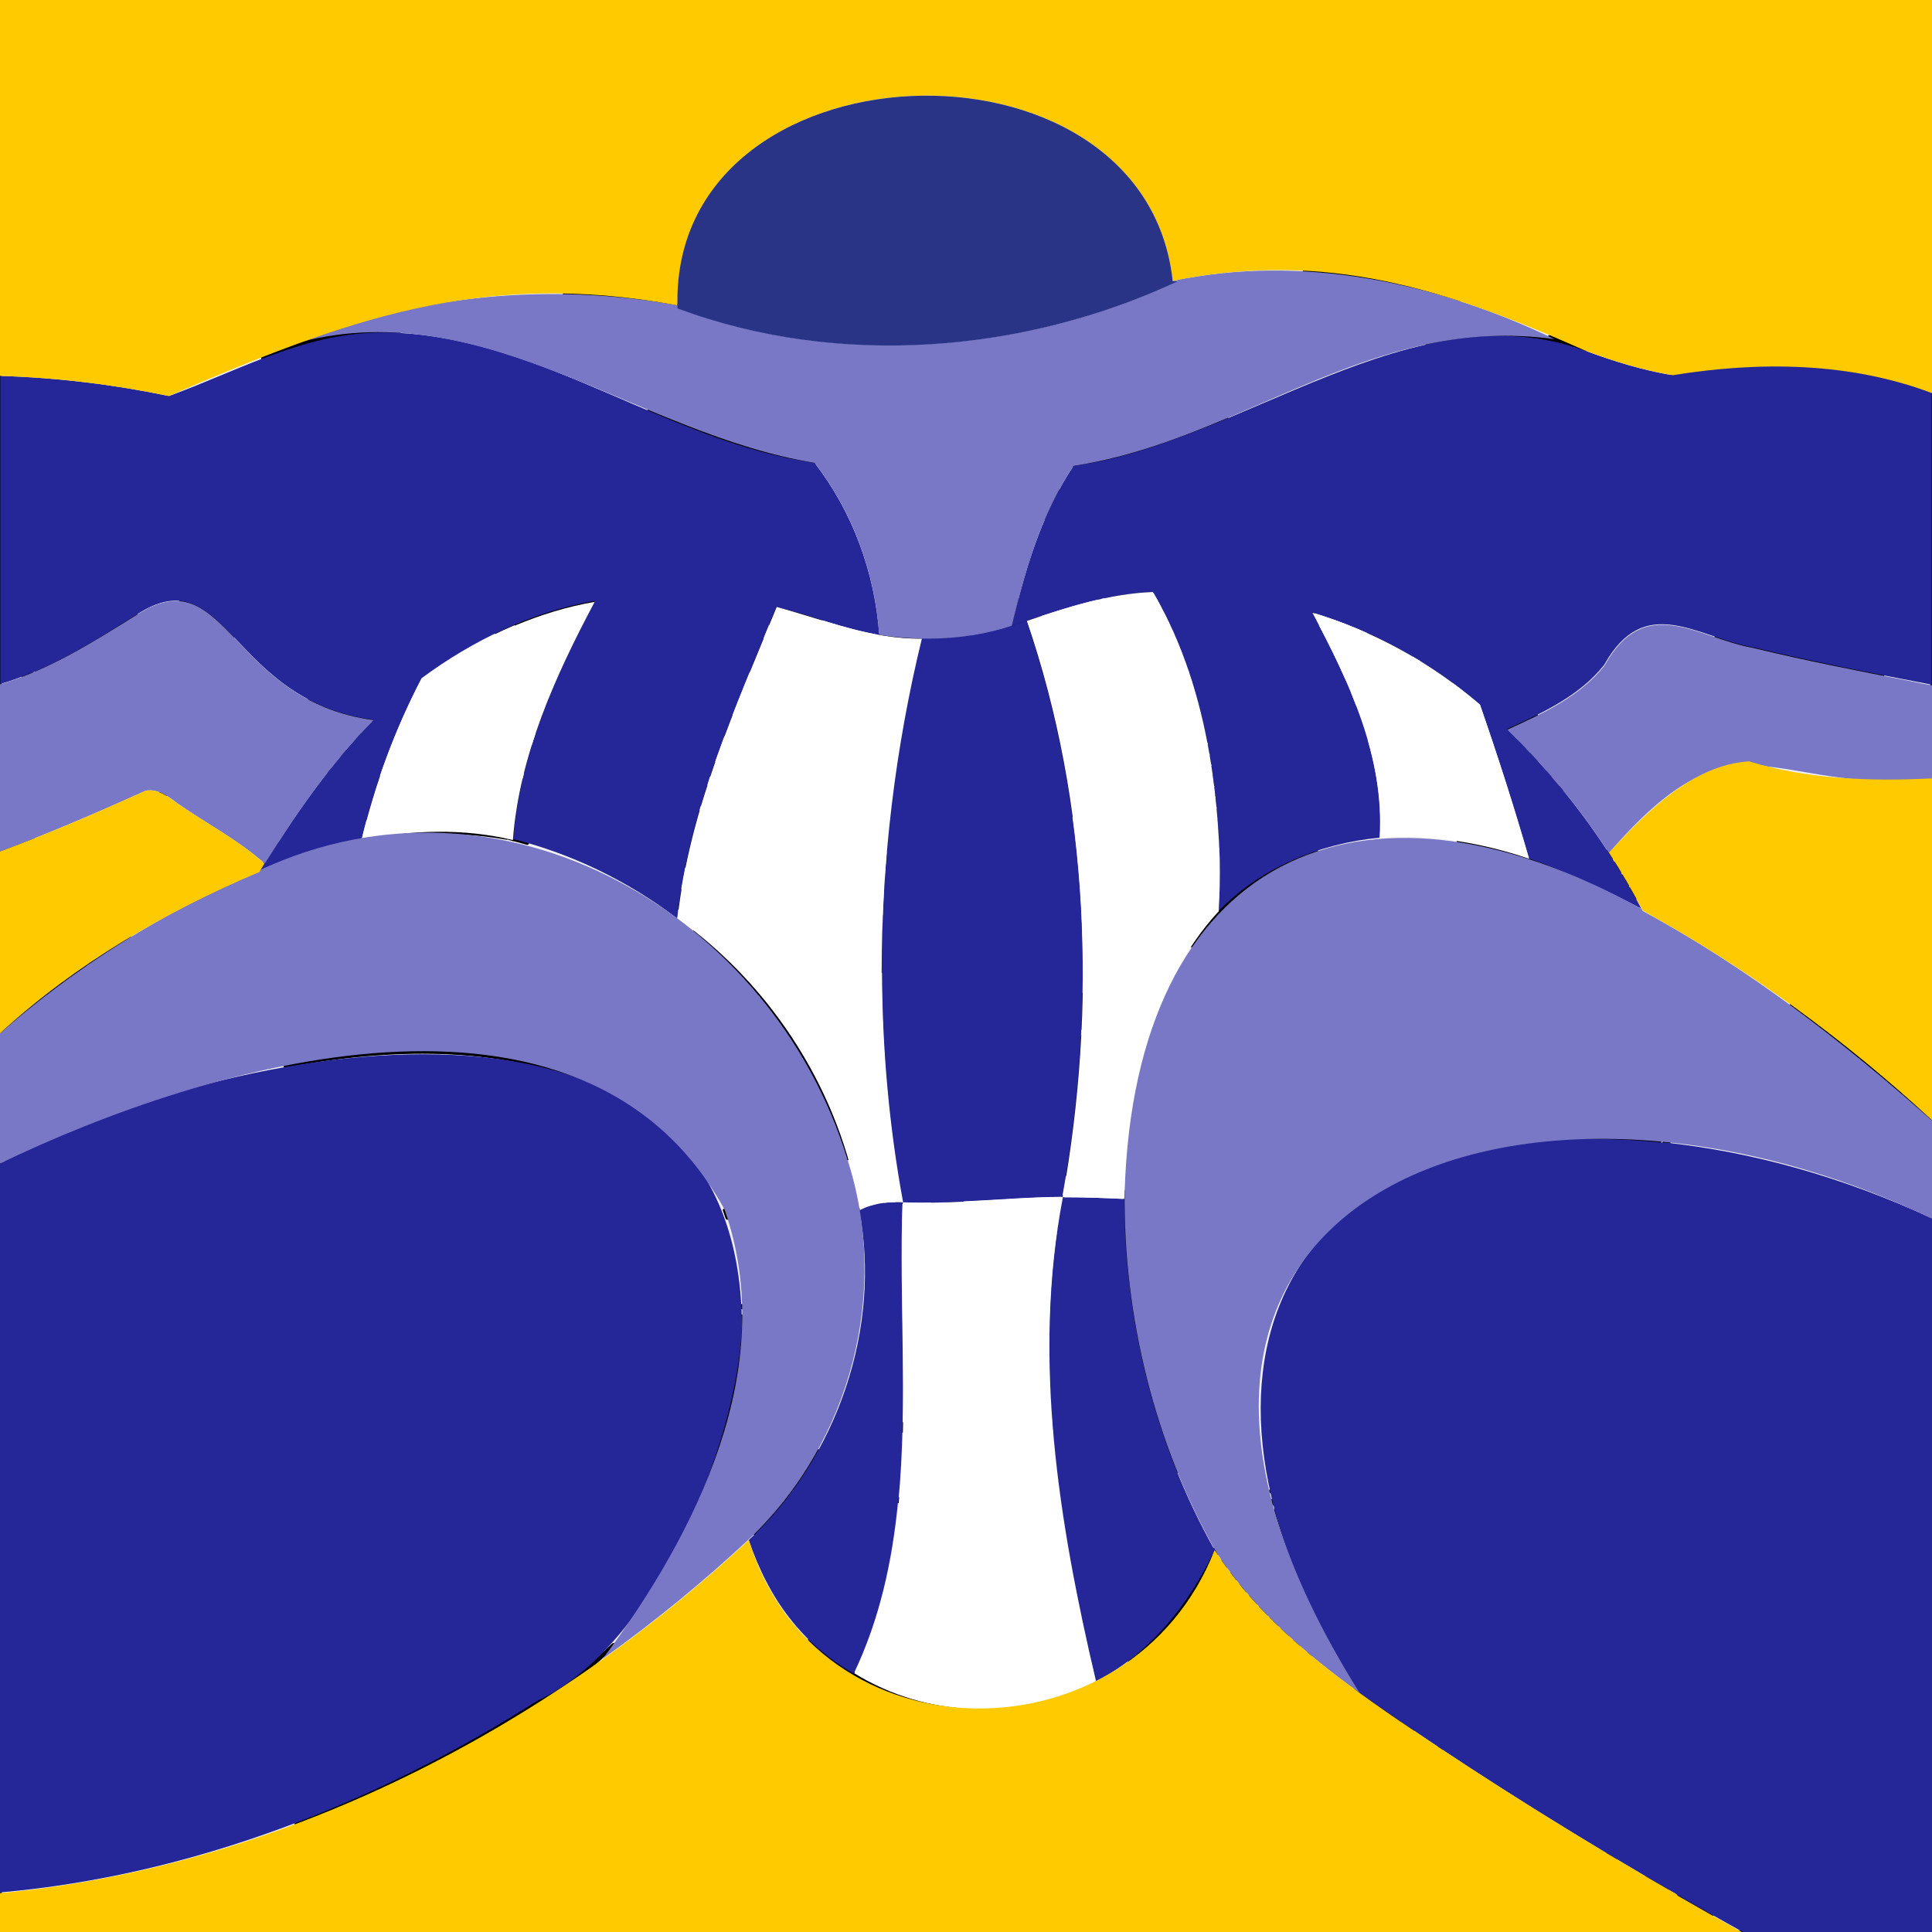
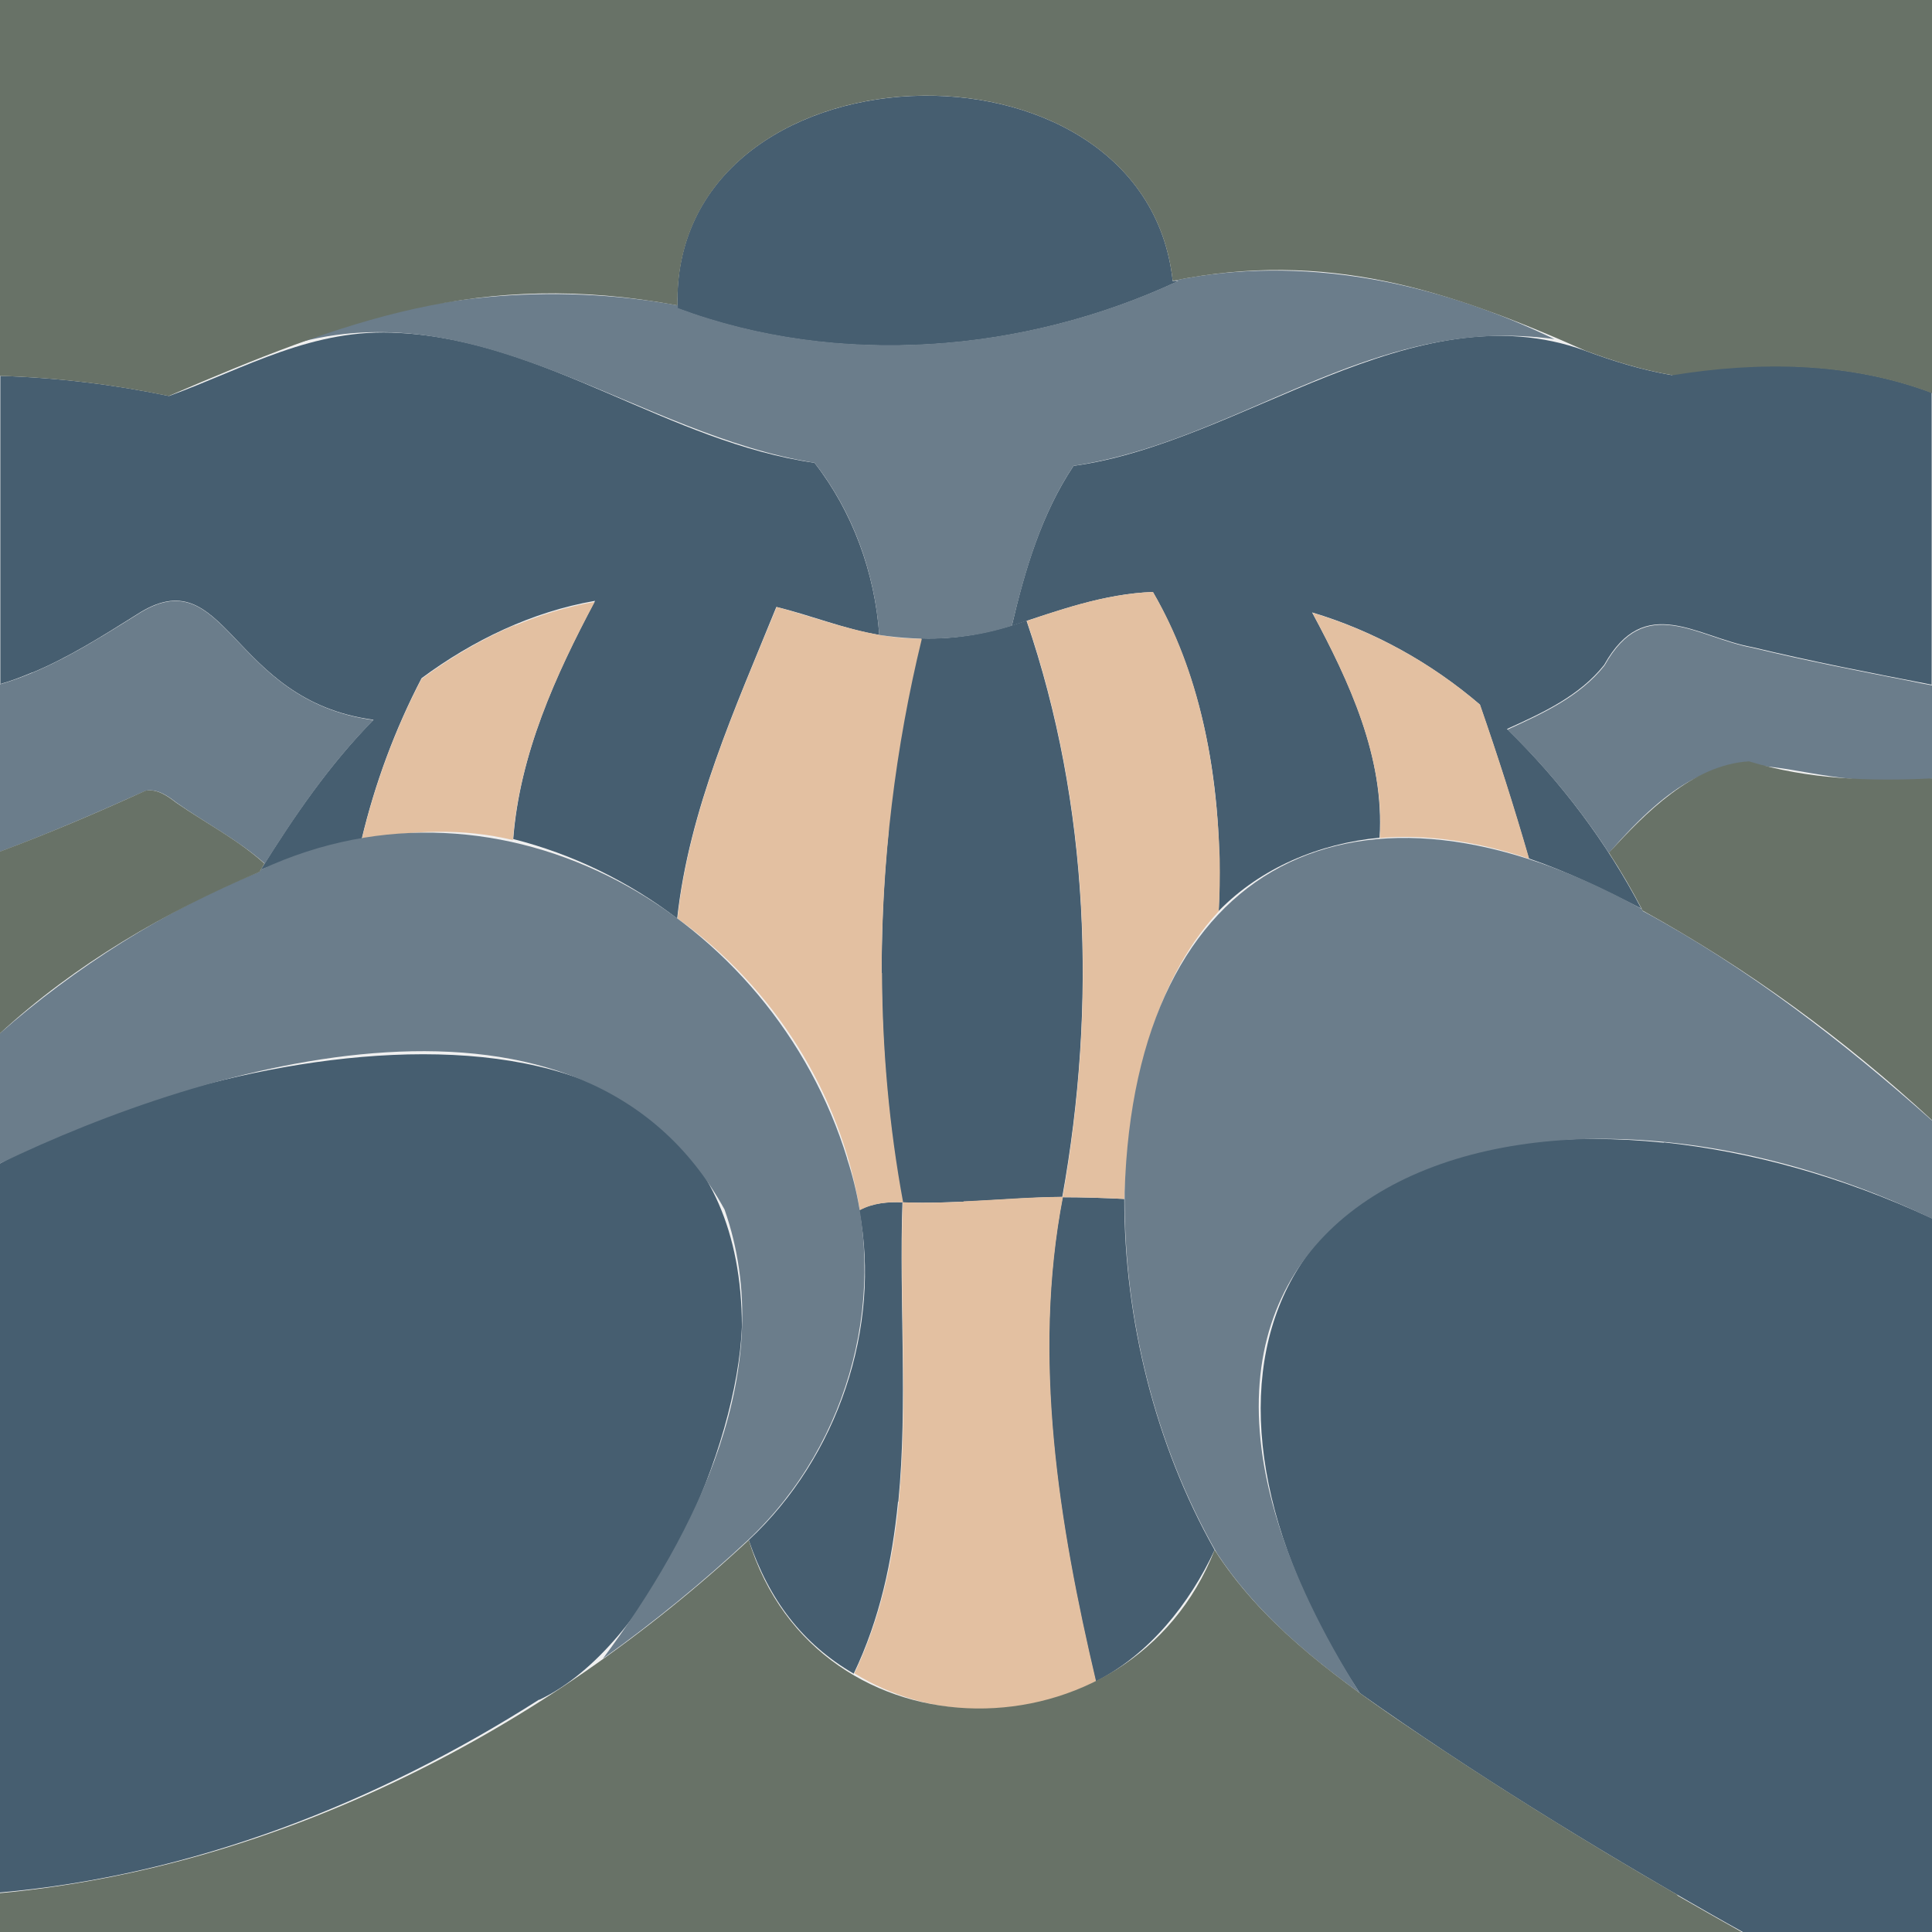
- <svg xmlns="http://www.w3.org/2000/svg" id="Calque_1" version="1.1" viewBox="0 0 566.9 566.9">
-   <defs>
-     <style>
-       .st0 {
-         fill: #252798;
-       }
- 
-       .st1 {
-         fill: #fff;
-       }
- 
-       .st2 {
-         fill: #ffca00;
-       }
- 
-       .st3 {
-         fill: none;
-         stroke: #000;
-         stroke-linecap: round;
-         stroke-linejoin: round;
-       }
- 
-       .st4 {
-         fill: #2a3487;
-       }
- 
-       .st5 {
-         fill: #7978c6;
-       }
-     </style>
-   </defs>
-   <path class="st3" d="M471.7,544c.8.5,1.6,1,2.4,1.4-.8-.5-1.6-1-2.4-1.4Z" />
-   <path class="st3" d="M357.1,455.8c-.3-.4-.5-.8-.8-1.2.2.4.5.8.8,1.2Z" />
-   <path class="st3" d="M492.2,556c3.4,1.9,6.7,3.9,10.1,5.8-3.4-1.9-6.7-3.9-10.1-5.8Z" />
-   <path class="st3" d="M483.2,550.8c2,1.2,4,2.3,6,3.5-2-1.2-4-2.3-6-3.5Z" />
-   <path class="st3" d="M414.6,507.6c-5.6-3.9-11.3-7.7-16.8-11.7,5.5,4,11.1,7.9,16.8,11.7Z" />
-   <path class="st3" d="M83.7,312.8c30.9-5.9,62.5-6.3,88.1,4.6-25.6-10.9-57.2-10.5-88.1-4.6Z" />
-   <path class="st3" d="M374.8,476.8c-.6-.6-1.3-1.3-1.9-1.9.6.6,1.3,1.3,1.9,1.9Z" />
-   <path class="st3" d="M217.7,389.2c0-1,0-2,0-3,0,1,0,2,0,3Z" />
-   <path class="st3" d="M217.8,383.7c0-.2,0-.4,0-.6,0,.2,0,.4,0,.6Z" />
-   <path class="st3" d="M213.4,357.4c-.2-.8-.5-1.5-.8-2.3.3.7.5,1.5.8,2.3Z" />
-   <path class="st3" d="M186.7,472.9c0,0,0,.1-.1.2.7-1.1,1.4-2.1,2.1-3.2-.7,1-1.3,2-2,3Z" />
-   <path class="st3" d="M189.1,469.3c.2-.3.4-.6.5-.8-.2.3-.4.6-.5.8Z" />
-   <path class="st3" d="M204.1,442c7.7-16.9,13-34.7,13.6-52.6-.7,17.9-6,35.9-13.6,52.6Z" />
-   <path class="st3" d="M203,444.4c.2-.5.5-1,.7-1.5-.2.5-.5,1-.7,1.5Z" />
-   <path class="st3" d="M158.2,498.8c-22.7,14.2-46.5,26.7-71.3,36.3,32.4-13.5,67.4-28.3,93.1-52.5-6,6.8-13.6,11.7-21.8,16.3Z" />
-   <path class="st3" d="M376.2,478.2c.6.6,1.2,1.1,1.8,1.6-.6-.5-1.2-1.1-1.8-1.6Z" />
-   <path class="st3" d="M372.9,437.7c0-.1,0-.2,0-.3,0,.1,0,.2,0,.3Z" />
-   <path class="st3" d="M385.8,364.6s0,0,0,0c0,0,0,0,0,0Z" />
-   <path class="st3" d="M375,445.4c-.2-.8-.5-1.6-.7-2.4.2.8.5,1.6.7,2.4Z" />
-   <path class="st3" d="M379.8,481.5c.4.4.9.8,1.3,1.2-.4-.4-.9-.8-1.3-1.2Z" />
-   <path class="st3" d="M422.3,512.8c.2.1.4.3.7.4-.2-.1-.4-.3-.7-.4Z" />
-   <path class="st3" d="M398.2,495.4c-10.9-18-18.4-34.5-23-49.5,4.6,15,12.1,31.5,23,49.5Z" />
-   <path class="st3" d="M383.9,485.1c.2.2.4.3.6.5-.2-.2-.4-.3-.6-.5Z" />
-   <path class="st3" d="M390.3,359.8c.4-.4.8-.7,1.1-1.1-.4.4-.8.7-1.1,1.1Z" />
-   <path class="st3" d="M488.3,335.3c.5,0,1,0,1.4.1-.5,0-1-.1-1.4-.1Z" />
-   <path class="st3" d="M487,335.1c-39.3-3.8-74.1,4.1-95.4,23.5,21.4-19.4,56.2-27.3,95.4-23.5Z" />
-   <path class="st3" d="M388,362.1c.2-.2.4-.4.5-.6-.2.2-.4.4-.5.6Z" />
-   <path class="st3" d="M389.2,361c.3-.3.5-.5.8-.8-.3.3-.5.5-.8.8Z" />
-   <path class="st3" d="M386.9,363.4c0-.1.2-.2.3-.3-.1.1-.2.2-.3.3Z" />
-   <path class="st3" d="M373.8,441.3c-.1-.4-.2-.8-.3-1.1.1.4.2.8.3,1.1Z" />
-   <path class="st3" d="M149.4,246c1.8.4,3.6.9,5.3,1.4-1.8-.5-3.5-1-5.3-1.4Z" />
-   <path class="st3" d="M199,266.4c.2-1.7.5-3.4.7-5.1-.3,1.7-.5,3.4-.7,5.1Z" />
-   <path class="st3" d="M106.1,246.4c-2.7.6-5.3,1.2-7.9,1.9,16.7-4.2,33.7-5.4,50.5-2.4-13.9-3-28.6-2.4-42.5.5Z" />
-   <path class="st3" d="M201.1,254.1c1.1-5.4,2.4-10.7,4-15.9-1.5,5.3-2.9,10.6-4,15.9Z" />
-   <path class="st3" d="M170.3,184.6c-2.7,5.4-5.4,10.9-7.8,16.5,2.4-5.6,5-11.1,7.8-16.5Z" />
-   <path class="st3" d="M162,202.3c-1.7,4-3.3,8.1-4.7,12.3,1.4-4.1,3-8.2,4.7-12.3Z" />
-   <path class="st3" d="M155.9,219c-.8,2.5-1.4,4.9-2.1,7.4.6-2.5,1.3-5,2.1-7.4Z" />
-   <path class="st3" d="M153.2,228.9c-1.3,5.7-2.3,11.5-2.7,17.4.5-5.9,1.4-11.7,2.7-17.4Z" />
-   <path class="st3" d="M225.8,182.9c.6-1.6,1.3-3.2,1.9-4.7-.6,1.6-1.3,3.1-1.9,4.7Z" />
-   <path class="st3" d="M205.7,236c.5-1.8,1.1-3.5,1.6-5.3-.6,1.7-1.1,3.5-1.6,5.3Z" />
-   <path class="st3" d="M227.8,178.2c4.4,1.2,8.8,2.5,13.1,3.9-4.3-1.4-8.7-2.9-13.1-3.9Z" />
-   <path class="st3" d="M220.2,196.7c1.2-3,2.5-6,3.7-9-1.2,3-2.5,6-3.7,9Z" />
-   <path class="st3" d="M208.5,227.4c.4-1.1.8-2.3,1.2-3.4-.4,1.1-.8,2.3-1.2,3.4Z" />
-   <path class="st3" d="M212.7,215.5c.7-1.8,1.3-3.5,2-5.3-.7,1.8-1.4,3.5-2,5.3Z" />
-   <path class="st3" d="M100.4,221.4c.3-.4.6-.7.9-1.1-.3.4-.6.7-.9,1.1Z" />
-   <path class="st3" d="M91.7,205.7c-.3-.2-.7-.3-1-.5.3.2.7.3,1,.5Z" />
-   <path class="st3" d="M9.4,197.4c-.9.4-1.7.7-2.6,1,.9-.3,1.7-.7,2.6-1Z" />
-   <path class="st3" d="M174.6,176.4c-1.5,2.7-2.9,5.5-4.3,8.2,1.4-2.8,2.8-5.5,4.3-8.2Z" />
-   <path class="st3" d="M96.3,226.4c.2-.2.3-.4.5-.6-.2.2-.3.4-.5.6Z" />
-   <path class="st3" d="M104.7,216.4c.3-.3.6-.7.9-1-.3.3-.6.7-.9,1Z" />
-   <path class="st3" d="M10.6,196.9c10.3-4.5,19.9-10.5,29.4-16.4-9.5,5.9-19.1,12-29.4,16.4Z" />
-   <path class="st3" d="M48.6,233.2c-.5-.3-.9-.5-1.4-.7.5.2.9.4,1.4.7Z" />
-   <path class="st3" d="M109.6,211.3c-6.8-1.2-12.5-3.1-17.3-5.3,4.8,2.2,10.5,4.1,17.3,5.3Z" />
-   <path class="st3" d="M53.1,176.2c5.9.4,9.9,5,15.1,10.7-5.2-5.7-9.2-10.3-15.1-10.7Z" />
-   <path class="st3" d="M151.1,183.4c5.4-2.3,11-4.2,16.6-5.6-5.7,1.4-11.2,3.3-16.6,5.6Z" />
-   <path class="st3" d="M167.7,177.8c2.3-.6,4.6-1,6.9-1.4-2.3.4-4.6.9-6.9,1.4Z" />
-   <path class="st3" d="M145.7,185.8c1.8-.9,3.6-1.7,5.4-2.4-1.8.8-3.6,1.6-5.4,2.4Z" />
-   <path class="st3" d="M107.6,240.2c1.1-4.1,2.3-8.1,3.7-12.1-1.3,4-2.6,8-3.7,12.1Z" />
-   <path class="st3" d="M81.4,247.5c-1.7,2.6-3.3,5.1-4.9,7.8,0,0,0,0,0,0,1.6-2.6,3.2-5.2,4.9-7.8Z" />
-   <path class="st3" d="M355.5,225.2c.1.7.2,1.4.3,2.2-.1-.7-.2-1.4-.3-2.2Z" />
-   <path class="st3" d="M350,200.8c.2.6.3,1.2.5,1.8-.2-.6-.3-1.2-.5-1.8Z" />
-   <path class="st3" d="M350.9,203.8c.2.7.4,1.3.5,2-.2-.7-.4-1.3-.5-2Z" />
-   <path class="st3" d="M351.7,206.8c.1.6.3,1.1.4,1.7-.1-.6-.3-1.1-.4-1.7Z" />
-   <path class="st3" d="M356.4,231.4c0,.6.2,1.3.2,1.9,0-.6-.1-1.3-.2-1.9Z" />
-   <path class="st3" d="M346,189.3c.1.3.2.5.3.8-.1-.3-.2-.5-.3-.8Z" />
-   <path class="st3" d="M349.1,197.9c.1.3.2.6.3,1-.1-.3-.2-.6-.3-1Z" />
-   <path class="st3" d="M348.1,195c.2.5.3,1,.5,1.5-.2-.5-.3-1-.5-1.5Z" />
-   <path class="st3" d="M352.5,209.8c.1.6.3,1.2.4,1.8-.1-.6-.3-1.2-.4-1.8Z" />
-   <path class="st3" d="M238.9,135.9c-16.9-2.7-32.8-8.8-48.5-15.3,15.6,6.8,31.4,13.1,48.5,15.3Z" />
-   <path class="st3" d="M355,222.1c0,.6.2,1.1.3,1.7,0-.6-.2-1.1-.3-1.7Z" />
-   <path class="st3" d="M356,228.3c0,.6.2,1.2.2,1.9,0-.6-.2-1.2-.2-1.9Z" />
-   <path class="st3" d="M353.2,212.9c.1.6.3,1.2.4,1.8-.1-.6-.3-1.2-.4-1.8Z" />
-   <path class="st3" d="M354.4,219c0,.5.2,1,.3,1.5,0-.5-.2-1-.3-1.5Z" />
-   <path class="st3" d="M353.8,215.9c.1.5.2,1,.3,1.5-.1-.5-.2-1-.3-1.5Z" />
-   <path class="st3" d="M347.1,192.1c.2.5.4,1.1.6,1.6-.2-.5-.4-1.1-.6-1.6Z" />
-   <path class="st3" d="M360,122.8c-14.3,6-29,11.4-44.9,13.9,15.8-2,30.5-7.6,44.9-13.9Z" />
-   <path class="st3" d="M308.8,147.7c-.7,1.5-1.4,3-2,4.5.7-1.5,1.3-3,2-4.5Z" />
-   <path class="st3" d="M553.1,111.2c-20.3-4.9-41.8-4.4-62.4-1.1,20.6-3.3,42.1-3.8,62.4,1.1Z" />
-   <path class="st3" d="M310.7,144.1c-.6,1.2-1.2,2.3-1.8,3.5.6-1.2,1.2-2.4,1.8-3.5Z" />
-   <path class="st3" d="M101.8,95.2c-2.8,1-5.5,2-8.2,3.1,6.8-2.5,13.8-4.7,20.9-6.4-4.3,1-8.5,2.1-12.7,3.3Z" />
-   <path class="st3" d="M415.3,83.9c-10.6-2.3-21.5-3.8-32.5-4.3,15.4.8,30.8,3.7,45.5,8.5-4.3-1.6-8.6-3-13-4.2Z" />
-   <path class="st3" d="M165.6,86.4c.7,0,1.5,0,2.2,0-.7,0-1.5,0-2.2,0Z" />
-   <path class="st3" d="M343.6,183.9c0,.1.1.3.2.4,0-.1-.1-.3-.2-.4Z" />
-   <path class="st3" d="M326.7,175.1c3.8-.7,7.7-1.2,11.6-1.3-3.9.1-7.8.6-11.6,1.3Z" />
-   <path class="st3" d="M341.1,178.7c0,.2.2.3.3.5,0-.2-.2-.3-.3-.5Z" />
-   <path class="st3" d="M298.8,176.2c-.6,2.5-1.3,4.9-1.8,7.4.6-2.5,1.2-4.9,1.8-7.4Z" />
-   <path class="st3" d="M344.8,186.6c0,0,0,.2.1.3,0,0,0-.2-.1-.3Z" />
-   <path class="st3" d="M322.4,175.9c.1,0,.2,0,.4,0-.1,0-.2,0-.4,0Z" />
-   <path class="st3" d="M324.5,175.5c.5-.1,1.1-.2,1.6-.3-.5.1-1.1.2-1.6.3Z" />
-   <path class="st3" d="M386.8,183c-.6-1.1-1.2-2.2-1.7-3.3.6,1.1,1.2,2.2,1.7,3.3Z" />
-   <path class="st3" d="M458.4,231.5c-.2-.2-.4-.4-.5-.6.2.2.4.4.5.6Z" />
-   <path class="st3" d="M552.4,198.3c-16.2-3.4-33-6.2-48.9-11.2,15.8,5,32.6,7.8,48.9,11.2Z" />
-   <path class="st3" d="M471.8,249.8c.4.6.8,1.2,1.2,1.9-.4-.6-.8-1.3-1.2-1.9Z" />
-   <path class="st3" d="M450.9,222.9c-.5-.6-1.1-1.2-1.6-1.8.5.6,1.1,1.2,1.6,1.8Z" />
-   <path class="st3" d="M455,227.6c-.3-.4-.7-.8-1-1.2.3.4.7.8,1,1.2Z" />
-   <path class="st3" d="M467.8,259.9c-12.7-6.1-26-11-39.9-13.1,13.8,2.8,27.1,7.3,39.9,13.1Z" />
-   <path class="st3" d="M442.3,214c2.8-1.3,5.7-2.6,8.5-4-2.8,1.4-5.7,2.7-8.5,4Z" />
-   <path class="st3" d="M445.7,217.4c.6.6,1.1,1.2,1.7,1.8-.6-.6-1.1-1.2-1.7-1.8Z" />
-   <path class="st3" d="M364,465.1c.5.6,1,1.2,1.5,1.7-.5-.6-1-1.2-1.5-1.7Z" />
-   <path class="st3" d="M366.8,468.5c.6.6,1.1,1.3,1.7,1.9-.6-.6-1.1-1.3-1.7-1.9Z" />
-   <path class="st3" d="M361.3,461.7c.4.5.8,1.1,1.2,1.6-.4-.5-.8-1-1.2-1.6Z" />
-   <path class="st3" d="M358.7,458.1c.3.5.7,1,1,1.5-.3-.5-.7-1-1-1.5Z" />
-   <path class="st3" d="M386.3,249.8c-14.9,4.8-28.2,14.3-36.6,27.7,9.1-13.1,21.7-22.6,36.6-27.7Z" />
-   <path class="st3" d="M335.8,311.1c.3-1.3.5-2.6.8-3.8-1,3.6-1.9,7.3-2.7,11,.6-2.4,1.1-4.8,1.8-7.2Z" />
-   <path class="st3" d="M396.3,202.8c-.4-.9-.7-1.8-1.1-2.6.4.9.8,1.8,1.1,2.6Z" />
-   <path class="st3" d="M357.8,249.9c0,.7,0,1.4,0,2.1,0-.7,0-1.4,0-2.1Z" />
-   <path class="st3" d="M401.1,216.6c-.9-3-1.9-6-3-9,1.1,3,2.1,6,3,9Z" />
-   <path class="st3" d="M357.8,264.5c0,.9,0,1.9-.1,2.8,0-.9.1-1.9.1-2.8Z" />
-   <path class="st3" d="M357.7,246.9c0,.4,0,.8,0,1.2,0-.4,0-.8,0-1.2Z" />
-   <path class="st3" d="M357.5,243.8c0,.6,0,1.2.1,1.8,0-.6,0-1.2-.1-1.8Z" />
-   <path class="st3" d="M357.1,237.7c0,.6.1,1.2.2,1.8,0-.6,0-1.2-.2-1.8Z" />
-   <path class="st3" d="M357.3,240.7c0,.8.1,1.7.2,2.5,0-.8-.1-1.7-.2-2.5Z" />
-   <path class="st3" d="M369.7,471.7c.6.7,1.2,1.3,1.9,2-.6-.6-1.2-1.3-1.9-2Z" />
-   <path class="st3" d="M480,263.4c-.5-.9-1-1.8-1.5-2.6.5.9,1,1.8,1.5,2.6Z" />
-   <path class="st3" d="M477.8,259.6c-.5-.9-1-1.7-1.5-2.6.5.9,1,1.7,1.5,2.6Z" />
-   <path class="st3" d="M417.2,194.3c3,1.9,5.9,3.8,8.8,5.9-2.9-2.1-5.8-4.1-8.8-5.9Z" />
-   <path class="st3" d="M475.5,255.7c-.5-.8-1-1.6-1.5-2.4.5.8,1,1.6,1.5,2.4Z" />
-   <path class="st3" d="M401.6,186c4.3,1.9,8.5,4.1,12.5,6.5-4.1-2.4-8.2-4.5-12.5-6.5Z" />
-   <path class="st3" d="M356.7,234.5c0,.6.1,1.1.2,1.7,0-.6-.1-1.1-.2-1.7Z" />
-   <path class="st3" d="M316.2,469.3c.4,1.9.8,3.7,1.1,5.6-.4-1.9-.8-3.7-1.1-5.6Z" />
-   <path class="st3" d="M301.3,182.2c1.3-.5,2.7-.9,4-1.3-3.3,1.1-6.7,2.2-10,3.2,2-.6,4-1.2,6-1.9Z" />
-   <path class="st3" d="M117.1,97.8c-12.9-.9-27.7.9-40,7.3,12.8-4.8,25-7.9,40-7.3Z" />
-   <path class="st3" d="M418.8,101c17.2-3.8,34-2.6,46.3,1.9-3.5-1.3-7-2.7-10.4-4.1.5.2.9.5,1.4.7-13.3-1.9-25.6-1-37.3,1.5Z" />
-   <path class="st3" d="M198.7,89.6c-10.1-1.9-20.4-3-30.9-3.2,10.4.3,20.8,1.4,30.9,3.3h0Z" />
-   <path class="st3" d="M282.7,352.6c-3,.1-6,.3-9,.3,3,0,6-.2,9-.3Z" />
-   <path class="st3" d="M566.9,328.8c-13.1-12.1-26.9-23.4-41.3-33.8,14.4,10.8,28.1,22.3,41.3,33.8Z" />
-   <path class="st3" d="M309.7,427.8c.3,2.5.6,4.9.9,7.4-.3-2.5-.6-4.9-.9-7.4Z" />
-   <path class="st3" d="M310.9,437.8c1.2,9.1,2.7,18.1,4.5,27.1-1.7-9-3.2-18-4.5-27.1Z" />
-   <path class="st3" d="M264.9,417.8c0,.7,0,1.4,0,2.1,0-.7,0-1.4,0-2.1Z" />
-   <path class="st3" d="M317.8,477.2c.7,3.2,1.4,6.4,2.1,9.6-.7-3.2-1.4-6.4-2.1-9.6Z" />
-   <path class="st3" d="M237.5,481.3c12.2,12.2,28,18.9,44.4,20.2-16.4-1.5-32.4-8.9-44.4-20.2Z" />
-   <path class="st3" d="M258.7,285.5c0-5.5,0-11,.3-16.5-.2,5.5-.3,11-.3,16.5Z" />
-   <path class="st3" d="M566.9,228.5c-2.3.1-4.6.2-6.9.3,2.3,0,4.6-.1,6.9-.3Z" />
-   <path class="st3" d="M252.1,355.1c.7-.4,1.5-.7,2.3-1-.8.3-1.5.6-2.3,1h0Z" />
-   <path class="st3" d="M259,353c-.4,0-.8.1-1.2.2.4,0,.8-.1,1.2-.2Z" />
-   <path class="st3" d="M0,249.9c3.2-1.2,6.5-2.5,9.7-3.8-3.2,1.3-6.4,2.5-9.7,3.8Z" />
-   <path class="st3" d="M263.2,352.8c.6,0,1.1,0,1.7,0-.6,0-1.1,0-1.7,0Z" />
-   <path class="st3" d="M309.1,422.2c.2,1.7.3,3.4.5,5.1-.2-1.7-.3-3.4-.5-5.1Z" />
-   <path class="st3" d="M263.7,439.8c0,.3,0,.5,0,.8,0-.3,0-.5,0-.8Z" />
-   <path class="st3" d="M240,425.7c-5.1,8.8-11.4,16.8-18.4,24.3,7.3-7.3,13.5-15.5,18.4-24.3Z" />
-   <path class="st3" d="M203.7,273.5c21.1,17.4,37.2,40.8,44.9,66.5-7.5-26.2-23.4-49.9-44.9-66.5Z" />
-   <path class="st3" d="M0,303.3c11.4-9.7,24.2-19.5,38-28.2-13.6,8.1-26.4,17.4-38,28.2Z" />
-   <path class="st3" d="M-3273.3-1952.2V2519.1H3840.2V-1952.2H-3273.3ZM566.9,115.4v451.5H0V0h566.9v115.4Z" />
-   <path class="st3" d="M311.8,351.3c-.6,3.3-1.2,6.7-1.7,10,.5-3.4,1-6.7,1.7-10Z" />
-   <path class="st3" d="M284.4,186.6c-4.5.7-9,.9-13.5.9,4.6.2,9.1-.2,13.5-.9Z" />
-   <path class="st3" d="M307.9,390.7c0,.2,0,.5,0,.7,0-.2,0-.5,0-.7Z" />
-   <path class="st3" d="M258,186.4c0,0-.1,0-.2,0,4,.7,8.1,1.1,12.2,1.1-4,0-8-.5-12-1.1Z" />
-   <path class="st3" d="M345.5,431.7c-10.1-26.3-16.3-54.1-15.5-82-.7,27.7,5.2,56,15.5,82Z" />
-   <path class="st3" d="M317.3,304.2c-.7,13.6-2.2,27.1-4.4,40.4,2.2-13.3,3.6-26.8,4.4-40.4Z" />
-   <path class="st3" d="M259.4,260.3c0-.6,0-1.3.1-1.9,0,.6,0,1.3-.1,1.9Z" />
-   <path class="st3" d="M260.2,249.5c.2-2.1.4-4.1.6-6.2-.2,2.1-.4,4.1-.6,6.2Z" />
-   <path class="st3" d="M566.9,115.4c-4.5-1.7-9.1-3.1-13.8-4.2,4.7,1.1,9.3,2.5,13.8,4.2Z" />
-   <path class="st3" d="M317.7,291.8c0,3.3-.2,6.6-.3,9.9.2-3.3.3-6.6.3-9.9Z" />
-   <path class="st3" d="M331.3,487.2c10.4-7.7,19.2-18.5,25.1-32.4-5.7,12.3-14.3,23.9-25.1,32.4Z" />
-   <path class="st3" d="M308.1,407.8c.1,2.5.3,5,.4,7.4-.2-2.5-.3-5-.4-7.4Z" />
-   <path class="st3" d="M357.8,264.1c.2-3.6.2-7.4.1-11.2,0,3.8,0,7.6-.1,11.2Z" />
-   <path class="st3" d="M301.3,182.2c6.3,18.5,10.8,37.7,13.4,57.1-2.6-19.5-7.1-38.6-13.4-57.1Z" />
-   <path class="st0" d="M263.6,440.6c2.8-29,.2-59,1.2-87.8-4.3-.2-8.8.2-12.7,2.3,6.6,34.3-6.3,72.5-32.4,96.8,6,17.6,15.7,30.4,30.8,39.2,7.7-16.1,11.3-33.1,13-50.4Z" />
-   <path class="st0" d="M311.8,351.3c-9.1,47.3-1.2,95.8,9.7,142.1,15.8-8,27.6-22.9,34.9-38.6-17.5-31-26.5-67.7-26.5-103-6-.3-12.1-.5-18.1-.5Z" />
-   <path class="st0" d="M488.3,335.3c-115.8-11.7-148.9,70.7-89.3,161.5,0,0,0,0,0,0,33.2,23.5,68,44.9,103.3,65,3,1.7,6,3.4,9.1,5.1h55.5v-209.4c-26.5-12.3-53.2-19.6-78.7-22.3Z" />
-   <path class="st0" d="M260.8,243.3c-3.7,36.4-2.6,73.5,4,109.5,15.7.6,31.3-1.4,46.9-1.6,10.1-56,8-115-10.5-169.1-9.9,3.5-20.3,5.6-30.9,5.2-4.5,18.3-7.7,37-9.7,55.9Z" />
-   <path class="st0" d="M158.2,498.8c33.3-15.8,58.1-74.2,59.5-109.5-.3-113.3-153.2-83.4-217.7-47.9v213.9c56.5-5,110.5-26.2,158.2-56.6Z" />
-   <path class="st0" d="M9.4,197.4c10.8-4.5,20.7-10.8,30.6-17,26.6-17.4,27.1,25.2,69.6,30.8-12.9,13.1-23.4,28.4-33.1,44,9.7-3.8,19.5-6.7,29.6-8.9,3.9-16.4,9.8-32.3,17.6-47.3,15-11.1,32.4-19.5,50.9-22.7-11.6,21.8-22.1,45-24,69.9,17.4,4.4,33.8,12.4,48.1,23.3,3.5-32.1,17.1-61.8,29.1-91.4,10.1,2.4,19.9,6.5,30.2,8.2-1.3-18.2-7.8-36.1-19-50.5-42.5-6-78.8-35.8-121.8-38.1-25.4-1.6-45.1,10.3-67.6,18.5-16.3-3.4-32.9-5.4-49.5-5.9v90.4c3.2-.9,6.3-2.1,9.4-3.4Z" />
-   <path class="st0" d="M490.7,110.1c-8.8-1.5-17.3-4.1-25.6-7.2-50.5-18.4-100.7,27.1-150.1,33.8-9.4,14.1-14.3,30.6-18.1,46.9,13.5-4.4,27-9.4,41.4-9.9,16.1,28,20.7,61.7,19.3,93.6,12.4-12.7,29.5-19.8,47.2-21.5,1.5-23.6-8.9-45.9-19.8-66.1,18.1,5.4,34.9,14.8,49.2,27,5.2,14.9,10,30,14.4,45.2,11.4,3.9,22.3,9.2,33,14.7-10.2-19.5-23.6-37.3-39.4-52.7,10.4-4.7,21.3-9.7,28.5-18.8,11.9-21.3,27.1-8.2,43.5-5.2,17.5,4.2,35,7.6,52.6,11v-85.7c-24.2-9.1-50.9-9.4-76.2-5.3Z" />
-   <g>
-     <path class="st1" d="M282.7,352.6c-5.9.3-11.9.4-17.8.2-1.7,45.8,6.3,95.1-14.2,138.2,21.4,13.2,48.5,14,70.9,2.3-10.9-46.3-18.8-94.8-9.7-142.1-9.7,0-19.4.9-29.1,1.3Z" />
-     <path class="st1" d="M441.8,229.3c-2.4-7.5-4.9-15-7.5-22.5-14.3-12.3-31.1-21.6-49.2-27,10.8,20.3,21.2,42.5,19.8,66.1,14.2-1.3,30.1,1.4,43.8,6.1-2.2-7.6-4.5-15.2-6.9-22.7Z" />
-     <path class="st1" d="M258.7,285.5c0-33,4-66.1,11.8-98.1-14.8.2-28.6-5.5-42.6-9.3-12.1,29.6-25.6,59.3-29.1,91.4,28.2,20.1,47.9,51.3,53.5,85.6,3.9-2.1,8.4-2.5,12.7-2.3-4.1-22.2-6.1-44.8-6.2-67.3Z" />
-     <path class="st1" d="M357.9,252c-.9-27-5.8-54.8-19.6-78.3-12.8.5-25,4.4-37,8.5,18.5,54,20.5,113.1,10.5,169.1,6,0,12.1.2,18.1.5,1.3-29.4,7.3-62.4,27.7-84.4.3-5.1.4-10.1.3-15.3Z" />
-     <path class="st1" d="M151.1,183.4c-9.7,4.1-18.9,9.5-27.4,15.8-7.8,14.9-13.7,30.9-17.6,47.3,14.6-3,30-3.5,44.4,0,1.9-24.9,12.4-48.1,24-69.9-8.1,1.4-15.9,3.8-23.5,7Z" />
+ <svg xmlns="http://www.w3.org/2000/svg" viewBox="0 0 566.9 566.9">
+   <g id="zone-1" data-color-id="BL027">
+     <path class="st0" d="M263.6,440.6c2.8-29,.2-59,1.2-87.8-4.3-.2-8.8.2-12.7,2.3,6.6,34.3-6.3,72.5-32.4,96.8,6,17.6,15.7,30.4,30.8,39.2,7.7-16.1,11.3-33.1,13-50.4Z" fill="#465e70" />
+     <path class="st0" d="M311.8,351.3c-9.1,47.3-1.2,95.8,9.7,142.1,15.8-8,27.6-22.9,34.9-38.6-17.5-31-26.5-67.7-26.5-103-6-.3-12.1-.5-18.1-.5Z" fill="#465e70" />
+     <path class="st0" d="M488.3,335.3c-115.8-11.7-148.9,70.7-89.3,161.5,0,0,0,0,0,0,33.2,23.5,68,44.9,103.3,65,3,1.7,6,3.4,9.1,5.1h55.5v-209.4c-26.5-12.3-53.2-19.6-78.7-22.3Z" fill="#465e70" />
+     <path class="st0" d="M260.8,243.3c-3.7,36.4-2.6,73.5,4,109.5,15.7.6,31.3-1.4,46.9-1.6,10.1-56,8-115-10.5-169.1-9.9,3.5-20.3,5.6-30.9,5.2-4.5,18.3-7.7,37-9.7,55.9Z" fill="#465e70" />
+     <path class="st0" d="M158.2,498.8c33.3-15.8,58.1-74.2,59.5-109.5-.3-113.3-153.2-83.4-217.7-47.9v213.9c56.5-5,110.5-26.2,158.2-56.6Z" fill="#465e70" />
+     <path class="st0" d="M9.4,197.4c10.8-4.5,20.7-10.8,30.6-17,26.6-17.4,27.1,25.2,69.6,30.8-12.9,13.1-23.4,28.4-33.1,44,9.7-3.8,19.5-6.7,29.6-8.9,3.9-16.4,9.8-32.3,17.6-47.3,15-11.1,32.4-19.5,50.9-22.7-11.6,21.8-22.1,45-24,69.9,17.4,4.4,33.8,12.4,48.1,23.3,3.5-32.1,17.1-61.8,29.1-91.4,10.1,2.4,19.9,6.5,30.2,8.2-1.3-18.2-7.8-36.1-19-50.5-42.5-6-78.8-35.8-121.8-38.1-25.4-1.6-45.1,10.3-67.6,18.5-16.3-3.4-32.9-5.4-49.5-5.9v90.4c3.2-.9,6.3-2.1,9.4-3.4Z" fill="#465e70" />
+     <path class="st0" d="M490.7,110.1c-8.8-1.5-17.3-4.1-25.6-7.2-50.5-18.4-100.7,27.1-150.1,33.8-9.4,14.1-14.3,30.6-18.1,46.9,13.5-4.4,27-9.4,41.4-9.9,16.1,28,20.7,61.7,19.3,93.6,12.4-12.7,29.5-19.8,47.2-21.5,1.5-23.6-8.9-45.9-19.8-66.1,18.1,5.4,34.9,14.8,49.2,27,5.2,14.9,10,30,14.4,45.2,11.4,3.9,22.3,9.2,33,14.7-10.2-19.5-23.6-37.3-39.4-52.7,10.4-4.7,21.3-9.7,28.5-18.8,11.9-21.3,27.1-8.2,43.5-5.2,17.5,4.2,35,7.6,52.6,11v-85.7c-24.2-9.1-50.9-9.4-76.2-5.3Z" fill="#465e70" />
+     <path class="st4" d="M344.1,82.4c-8.3-76.3-148-71-145.3,8.1,47.2,17.6,101.8,13.1,146.9-8-.8,0-1.3,0-1.7,0Z" fill="#465e70" />
  </g>
-   <g>
-     <path class="st5" d="M248.6,340c-21.9-71.5-100.9-117.9-172.1-84.8-.1.2-.3.4-.4.6-27.5,11.1-54.4,28.3-76.1,47.4v38.2c60.5-29.2,171-62.3,212.6,13.5,16.2,46.2-8.2,94.9-35.7,131.8,15.1-10.8,29.4-22.5,42.8-35,0,0,0,0,0,0,30.1-28.4,41.6-73.2,28.8-111.9Z" />
-     <path class="st5" d="M482,267.2c0-.2-.2-.4-.3-.5-83.2-46.1-148.7-14.5-151.7,83-.4,36.3,8.8,74.3,27.1,106.1,10.8,16.5,26,29.5,41.9,41-91.2-144.7,46-197.8,167.9-139.2v-28.8c-25.9-23-54.1-44.9-84.9-61.5Z" />
-     <path class="st5" d="M42.8,232c3.5-.6,6.5,1.6,9.1,3.6,8.7,6.1,17.9,10.8,25.8,17.8,9.4-14.9,19.5-29.6,31.9-42.1-42.5-5.7-43-48.2-69.6-30.8-12.7,7.9-25.6,16.1-40,20.3v49.1c14.5-5.4,28.8-11.6,42.8-17.9Z" />
-     <path class="st5" d="M418.8,101c11.7-2.5,24-3.3,37.3-1.5-34.6-16.7-74-25-112-17.1.4.1.9.1,1.7,0-45.1,21.1-99.7,25.6-146.9,8v-.8c-36.7-6.7-76-3.3-110.5,10.7,54.1-13.9,99.2,27.2,150.6,35.5,11.3,14.4,17.7,32.3,19,50.5,13,2,26.4,1.4,38.9-2.7,3.9-16.3,8.7-32.8,18.1-46.9,37-5.6,67.7-28,103.7-35.7Z" />
-     <path class="st5" d="M560.3,199.8c-15.4-3-30.7-6-46-9.7-16.4-3-31.6-16.2-43.5,5.2-7.2,9.1-18.2,14.1-28.5,18.8,11.2,10.9,21.3,23.1,29.8,36.2,38.2-44.2,46.9-16.8,94.8-21.8v-27.4c-2.2-.4-4.4-.8-6.6-1.3Z" />
+   <g id="zone-2" data-color-id="OR007">
+     <path class="st1" d="M282.7,352.6c-5.9.3-11.9.4-17.8.2-1.7,45.8,6.3,95.1-14.2,138.2,21.4,13.2,48.5,14,70.9,2.3-10.9-46.3-18.8-94.8-9.7-142.1-9.7,0-19.4.9-29.1,1.3Z" fill="#e3c0a1" />
+     <path class="st1" d="M441.8,229.3c-2.4-7.5-4.9-15-7.5-22.5-14.3-12.3-31.1-21.6-49.2-27,10.8,20.3,21.2,42.5,19.8,66.1,14.2-1.3,30.1,1.4,43.8,6.1-2.2-7.6-4.5-15.2-6.9-22.7Z" fill="#e3c0a1" />
+     <path class="st1" d="M258.7,285.5c0-33,4-66.1,11.8-98.1-14.8.2-28.6-5.5-42.6-9.3-12.1,29.6-25.6,59.3-29.1,91.4,28.2,20.1,47.9,51.3,53.5,85.6,3.9-2.1,8.4-2.5,12.7-2.3-4.1-22.2-6.1-44.8-6.2-67.3Z" fill="#e3c0a1" />
+     <path class="st1" d="M357.9,252c-.9-27-5.8-54.8-19.6-78.3-12.8.5-25,4.4-37,8.5,18.5,54,20.5,113.1,10.5,169.1,6,0,12.1.2,18.1.5,1.3-29.4,7.3-62.4,27.7-84.4.3-5.1.4-10.1.3-15.3Z" fill="#e3c0a1" />
+     <path class="st1" d="M151.1,183.4c-9.7,4.1-18.9,9.5-27.4,15.8-7.8,14.9-13.7,30.9-17.6,47.3,14.6-3,30-3.5,44.4,0,1.9-24.9,12.4-48.1,24-69.9-8.1,1.4-15.9,3.8-23.5,7Z" fill="#e3c0a1" />
  </g>
-   <g>
-     <path class="st2" d="M0,0v110.3c16.6.5,33.2,2.5,49.5,5.9,51.6-22.2,91.5-37.3,149.3-26.6-1.4-78.4,137-83.1,145.3-7.2,45-9.1,80.6,2.5,121.1,20.5,8.3,3.1,16.8,5.7,25.6,7.2,25.3-4.1,52-3.9,76.2,5.3V0H0Z" />
-     <path class="st2" d="M492.2,556c-27.9-16.1-55.2-33.1-81.8-51.2-20.3-13.9-40.6-29.1-54-50-24.4,62.4-116.6,62.6-136.7-2.9-60,55.8-137.5,95.9-219.7,103.6v11.6h511.4c-6.4-3.6-12.8-7.2-19.2-10.9Z" />
-     <path class="st2" d="M513.2,223.4c-16.6,1-30.4,15.2-41.1,26.8,3.6,5.5,6.9,11.2,9.9,17,30.8,17,59.1,37.7,84.9,61.5v-100.3c-18,.9-36.4.3-53.7-5Z" />
-     <path class="st2" d="M76.1,255.9c.5-.8,1-1.7,1.5-2.5-7.9-7.1-17.1-11.8-25.8-17.8-2.6-2-5.6-4.2-9.1-3.6-14,6.4-28.3,12.5-42.8,17.9v53.4c22.2-20.4,48.5-35.7,76.1-47.4Z" />
+   <g id="zone-3" data-color-id="BL029">
+     <path class="st5" d="M248.6,340c-21.9-71.5-100.9-117.9-172.1-84.8-.1.2-.3.4-.4.6-27.5,11.1-54.4,28.3-76.1,47.4v38.2c60.5-29.2,171-62.3,212.6,13.5,16.2,46.2-8.2,94.9-35.7,131.8,15.1-10.8,29.4-22.5,42.8-35,0,0,0,0,0,0,30.1-28.4,41.6-73.2,28.8-111.9Z" fill="#6b7d8b" />
+     <path class="st5" d="M482,267.2c0-.2-.2-.4-.3-.5-83.2-46.1-148.7-14.5-151.7,83-.4,36.3,8.8,74.3,27.1,106.1,10.8,16.5,26,29.5,41.9,41-91.2-144.7,46-197.8,167.9-139.2v-28.8c-25.9-23-54.1-44.9-84.9-61.5Z" fill="#6b7d8b" />
+     <path class="st5" d="M42.8,232c3.5-.6,6.5,1.6,9.1,3.6,8.7,6.1,17.9,10.8,25.8,17.8,9.4-14.9,19.5-29.6,31.9-42.1-42.5-5.7-43-48.2-69.6-30.8-12.7,7.9-25.6,16.1-40,20.3v49.1c14.5-5.4,28.8-11.6,42.8-17.9Z" fill="#6b7d8b" />
+     <path class="st5" d="M418.8,101c11.7-2.5,24-3.3,37.3-1.5-34.6-16.7-74-25-112-17.1.4.1.9.1,1.7,0-45.1,21.1-99.7,25.6-146.9,8v-.8c-36.7-6.7-76-3.3-110.5,10.7,54.1-13.9,99.2,27.2,150.6,35.5,11.3,14.4,17.7,32.3,19,50.5,13,2,26.4,1.4,38.9-2.7,3.9-16.3,8.7-32.8,18.1-46.9,37-5.6,67.7-28,103.7-35.7Z" fill="#6b7d8b" />
+     <path class="st5" d="M560.3,199.8c-15.4-3-30.7-6-46-9.7-16.4-3-31.6-16.2-43.5,5.2-7.2,9.1-18.2,14.1-28.5,18.8,11.2,10.9,21.3,23.1,29.8,36.2,38.2-44.2,46.9-16.8,94.8-21.8v-27.4c-2.2-.4-4.4-.8-6.6-1.3Z" fill="#6b7d8b" />
  </g>
-   <path class="st4" d="M344.1,82.4c-8.3-76.3-148-71-145.3,8.1,47.2,17.6,101.8,13.1,146.9-8-.8,0-1.3,0-1.7,0Z" />
+   <g id="zone-4" data-color-id="GN028">
+     <path class="st2" d="M0,0v110.3c16.6.5,33.2,2.5,49.5,5.9,51.6-22.2,91.5-37.3,149.3-26.6-1.4-78.4,137-83.1,145.3-7.2,45-9.1,80.6,2.5,121.1,20.5,8.3,3.1,16.8,5.7,25.6,7.2,25.3-4.1,52-3.9,76.2,5.3V0H0Z" fill="#687267" />
+     <path class="st2" d="M492.2,556c-27.9-16.1-55.2-33.1-81.8-51.2-20.3-13.9-40.6-29.1-54-50-24.4,62.4-116.6,62.6-136.7-2.9-60,55.8-137.5,95.9-219.7,103.6v11.6h511.4c-6.4-3.6-12.8-7.2-19.2-10.9Z" fill="#687267" />
+     <path class="st2" d="M513.2,223.4c-16.6,1-30.4,15.2-41.1,26.8,3.6,5.5,6.9,11.2,9.9,17,30.8,17,59.1,37.7,84.9,61.5v-100.3c-18,.9-36.4.3-53.7-5Z" fill="#687267" />
+     <path class="st2" d="M76.1,255.9c.5-.8,1-1.7,1.5-2.5-7.9-7.1-17.1-11.8-25.8-17.8-2.6-2-5.6-4.2-9.1-3.6-14,6.4-28.3,12.5-42.8,17.9v53.4c22.2-20.4,48.5-35.7,76.1-47.4Z" fill="#687267" />
+   </g>
</svg>
